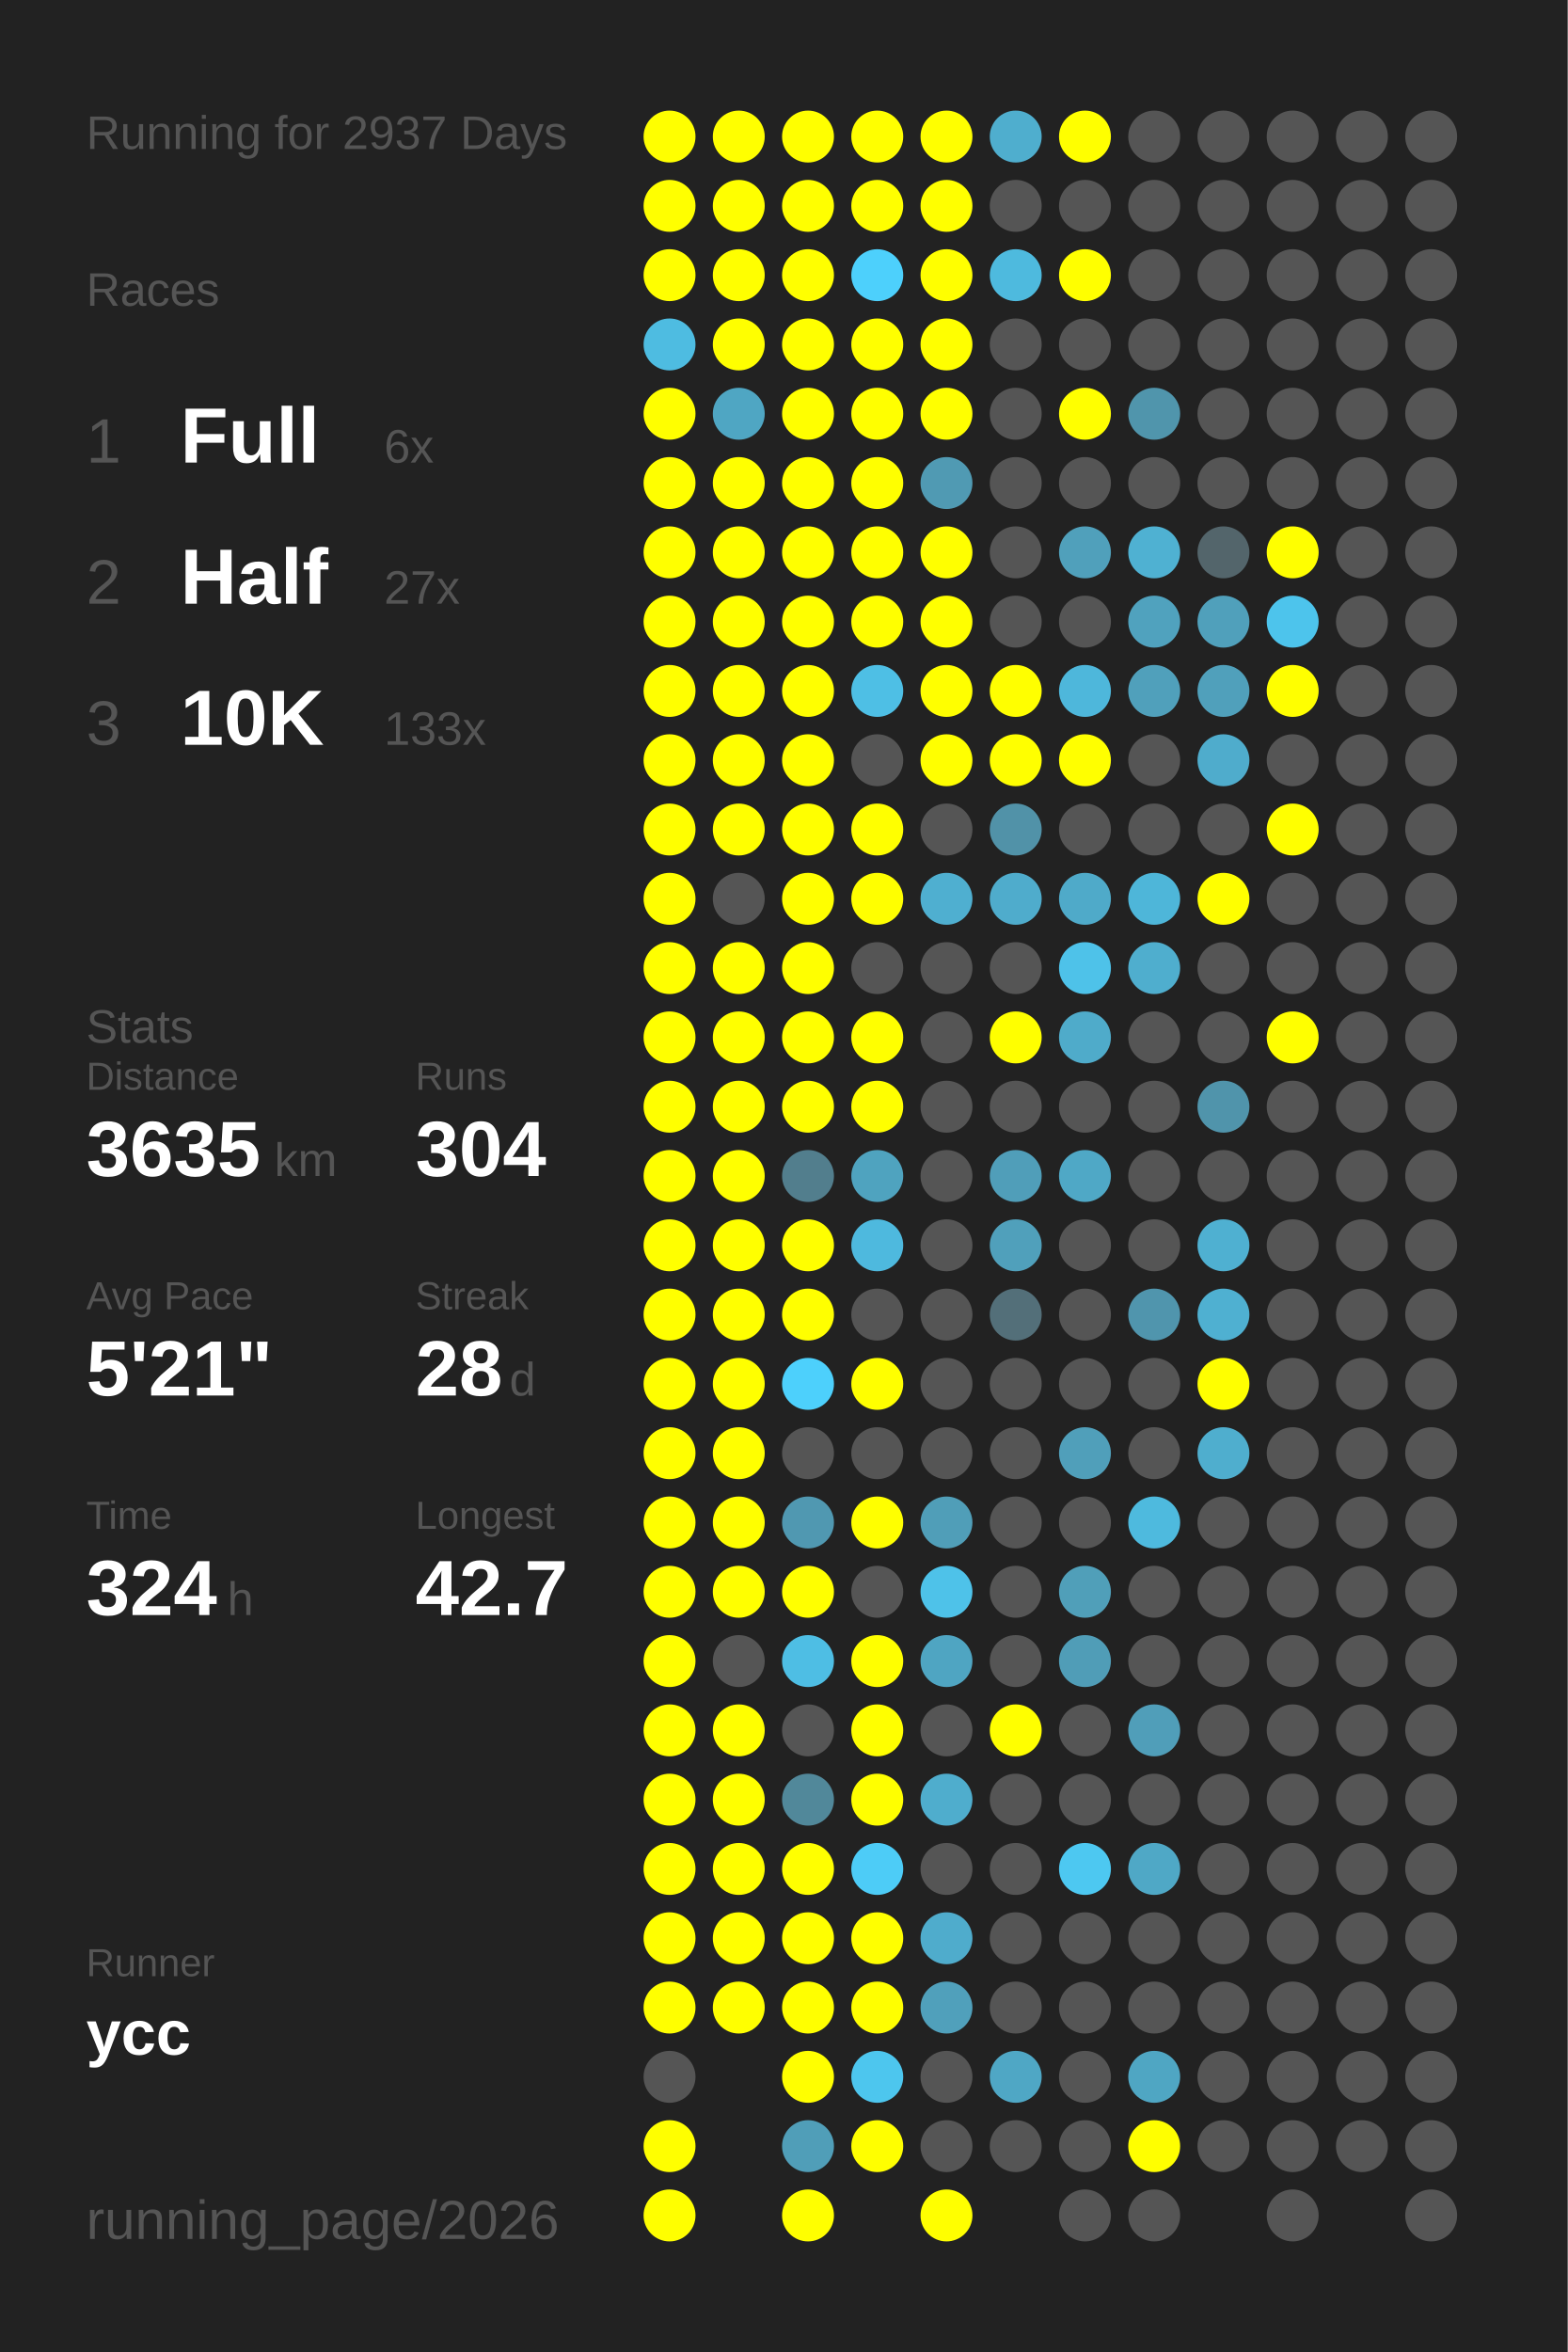
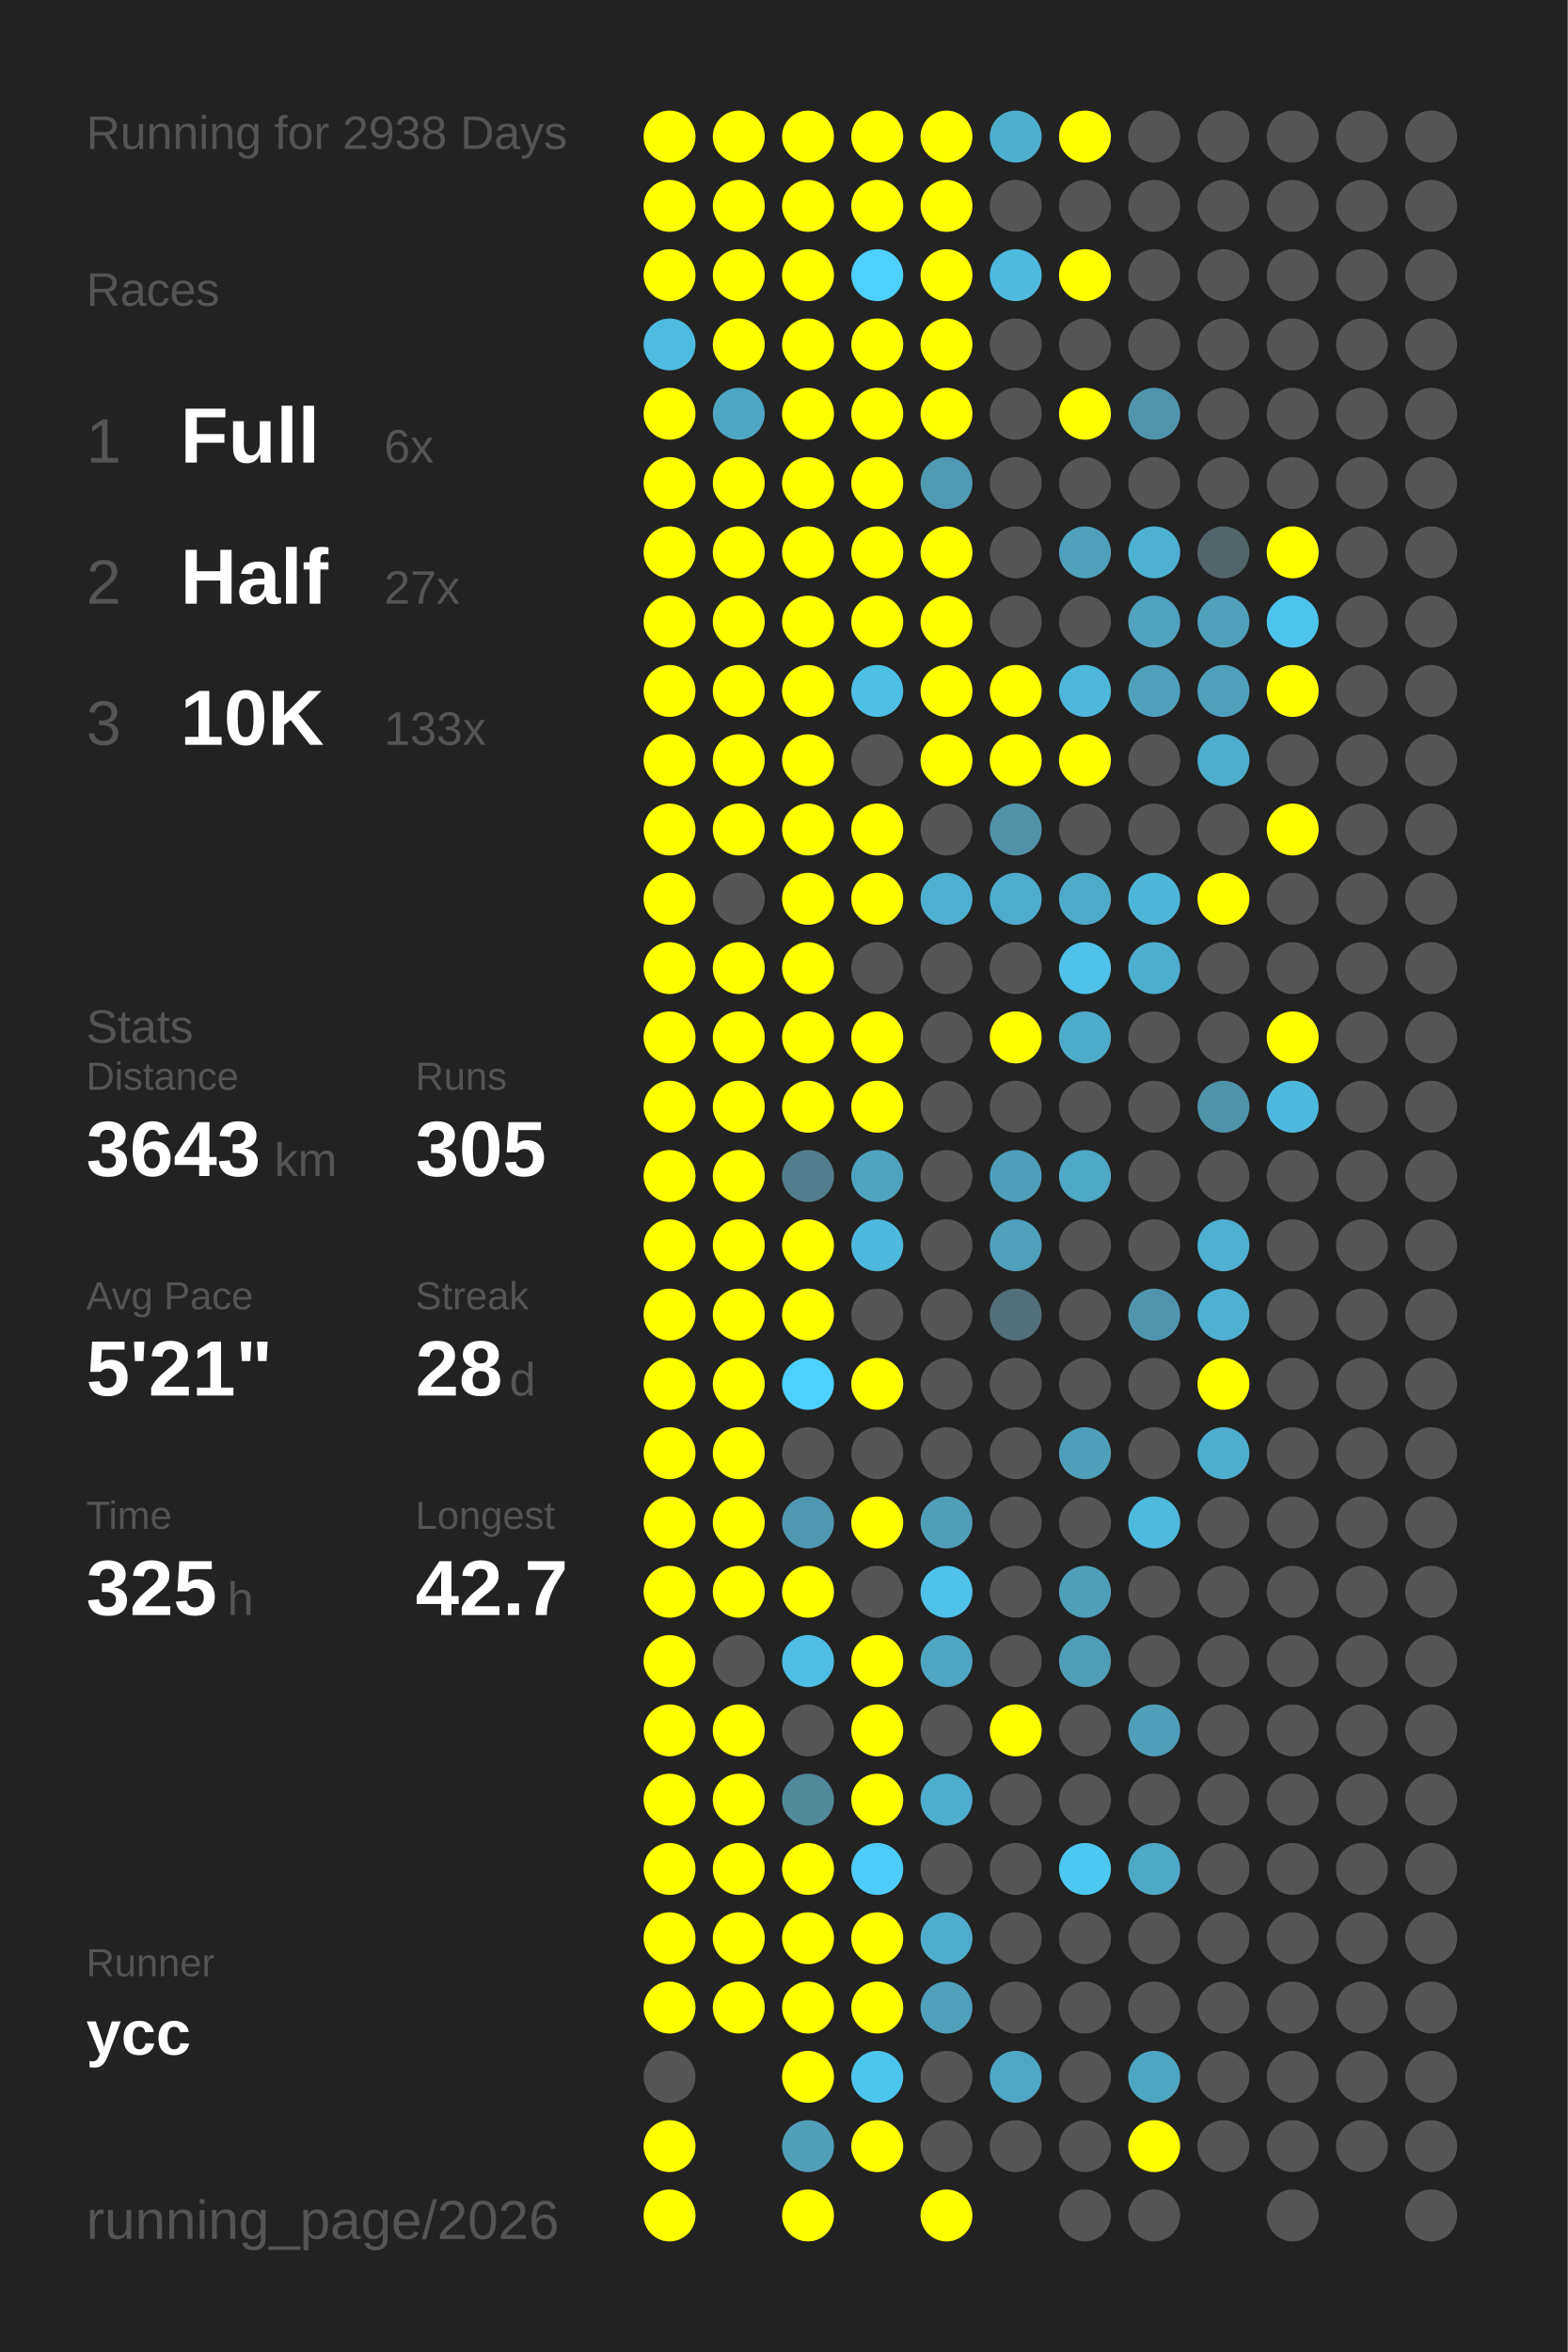
<svg xmlns="http://www.w3.org/2000/svg" baseProfile="full" height="300mm" version="1.1" viewBox="0,0,200,300" width="200mm">
  <defs />
  <rect fill="#222222" height="300" width="200" x="0" y="0" />
-   <text fill="#555555" style="font-size:6px; font-family:Arial;" x="11" y="19">Running for 2937 Days</text>
+   <text fill="#555555" style="font-size:6px; font-family:Arial;" x="11" y="19">Running for 2938 Days</text>
  <text fill="#555555" style="font-size:6px; font-family:Arial;" x="11" y="39">Races</text>
  <text fill="#555555" style="font-size:8px; font-family:Arial;" x="11" y="59">1</text>
  <text fill="#FFFFFF" style="font-size:10px; font-family:Arial; font-weight:bold;" x="23" y="59">Full</text>
  <text fill="#555555" style="font-size:6px; font-family:Arial;" x="49" y="59">6x</text>
  <text fill="#555555" style="font-size:8px; font-family:Arial;" x="11" y="77">2</text>
  <text fill="#FFFFFF" style="font-size:10px; font-family:Arial; font-weight:bold;" x="23" y="77">Half</text>
  <text fill="#555555" style="font-size:6px; font-family:Arial;" x="49" y="77">27x</text>
  <text fill="#555555" style="font-size:8px; font-family:Arial;" x="11" y="95">3</text>
  <text fill="#FFFFFF" style="font-size:10px; font-family:Arial; font-weight:bold;" x="23" y="95">10K</text>
  <text fill="#555555" style="font-size:6px; font-family:Arial;" x="49" y="95">133x</text>
  <text fill="#555555" style="font-size:6px; font-family:Arial;" x="11" y="133">Stats</text>
  <text fill="#555555" style="font-size:5px; font-family:Arial;" x="11" y="139">Distance</text>
-   <text fill="#FFFFFF" style="font-size:10px; font-family:Arial; font-weight:bold;" x="11" y="150">3635</text>
+   <text fill="#FFFFFF" style="font-size:10px; font-family:Arial; font-weight:bold;" x="11" y="150">3643</text>
  <text fill="#555555" style="font-size:6px; font-family:Arial;" x="35" y="150">km</text>
  <text fill="#555555" style="font-size:5px; font-family:Arial;" x="53" y="139">Runs</text>
-   <text fill="#FFFFFF" style="font-size:10px; font-family:Arial; font-weight:bold;" x="53" y="150">304</text>
+   <text fill="#FFFFFF" style="font-size:10px; font-family:Arial; font-weight:bold;" x="53" y="150">305</text>
  <text fill="#555555" style="font-size:5px; font-family:Arial;" x="11" y="167">Avg Pace</text>
  <text fill="#FFFFFF" style="font-size:10px; font-family:Arial; font-weight:bold;" x="11" y="178">5'21"</text>
  <text fill="#555555" style="font-size:5px; font-family:Arial;" x="53" y="167">Streak</text>
  <text fill="#FFFFFF" style="font-size:10px; font-family:Arial; font-weight:bold;" x="53" y="178">28</text>
  <text fill="#555555" style="font-size:6px; font-family:Arial;" x="65" y="178">d</text>
  <text fill="#555555" style="font-size:5px; font-family:Arial;" x="11" y="195">Time</text>
-   <text fill="#FFFFFF" style="font-size:10px; font-family:Arial; font-weight:bold;" x="11" y="206">324</text>
+   <text fill="#FFFFFF" style="font-size:10px; font-family:Arial; font-weight:bold;" x="11" y="206">325</text>
  <text fill="#555555" style="font-size:6px; font-family:Arial;" x="29" y="206">h</text>
  <text fill="#555555" style="font-size:5px; font-family:Arial;" x="53" y="195">Longest</text>
  <text fill="#FFFFFF" style="font-size:10px; font-family:Arial; font-weight:bold;" x="53" y="206">42.7</text>
  <text fill="#555555" style="font-size:5px; font-family:Arial;" x="11" y="252.065">Runner</text>
  <text fill="#FFFFFF" style="font-size:8px; font-family:Arial; font-weight:bold;" x="11" y="262.065">ycc</text>
  <text fill="#555555" style="font-size:7px; font-family:Arial;" x="11" y="285.581">running_page/2026</text>
  <circle cx="85.417" cy="17.419" fill="#FFFF00" r="3.312" />
  <circle cx="85.417" cy="26.258" fill="#FFFF00" r="3.312" />
  <circle cx="85.417" cy="35.097" fill="#FFFF00" r="3.312" />
  <circle cx="85.417" cy="43.935" fill="#4ebce1" r="3.312" />
  <circle cx="85.417" cy="52.774" fill="#FFFF00" r="3.312" />
  <circle cx="85.417" cy="61.613" fill="#FFFF00" r="3.312" />
  <circle cx="85.417" cy="70.452" fill="#FFFF00" r="3.312" />
  <circle cx="85.417" cy="79.29" fill="#FFFF00" r="3.312" />
  <circle cx="85.417" cy="88.129" fill="#FFFF00" r="3.312" />
  <circle cx="85.417" cy="96.968" fill="#FFFF00" r="3.312" />
  <circle cx="85.417" cy="105.806" fill="#FFFF00" r="3.312" />
  <circle cx="85.417" cy="114.645" fill="#FFFF00" r="3.312" />
  <circle cx="85.417" cy="123.484" fill="#FFFF00" r="3.312" />
  <circle cx="85.417" cy="132.323" fill="#FFFF00" r="3.312" />
  <circle cx="85.417" cy="141.161" fill="#FFFF00" r="3.312" />
  <circle cx="85.417" cy="150" fill="#FFFF00" r="3.312" />
  <circle cx="85.417" cy="158.839" fill="#FFFF00" r="3.312" />
  <circle cx="85.417" cy="167.677" fill="#FFFF00" r="3.312" />
  <circle cx="85.417" cy="176.516" fill="#FFFF00" r="3.312" />
  <circle cx="85.417" cy="185.355" fill="#FFFF00" r="3.312" />
  <circle cx="85.417" cy="194.194" fill="#FFFF00" r="3.312" />
  <circle cx="85.417" cy="203.032" fill="#FFFF00" r="3.312" />
  <circle cx="85.417" cy="211.871" fill="#FFFF00" r="3.312" />
  <circle cx="85.417" cy="220.71" fill="#FFFF00" r="3.312" />
  <circle cx="85.417" cy="229.548" fill="#FFFF00" r="3.312" />
  <circle cx="85.417" cy="238.387" fill="#FFFF00" r="3.312" />
  <circle cx="85.417" cy="247.226" fill="#FFFF00" r="3.312" />
  <circle cx="85.417" cy="256.065" fill="#FFFF00" r="3.312" />
  <circle cx="85.417" cy="264.903" fill="#555555" r="3.312" />
  <circle cx="85.417" cy="273.742" fill="#FFFF00" r="3.312" />
  <circle cx="85.417" cy="282.581" fill="#FFFF00" r="3.312" />
  <circle cx="94.25" cy="17.419" fill="#FFFF00" r="3.312" />
  <circle cx="94.25" cy="26.258" fill="#FFFF00" r="3.312" />
  <circle cx="94.25" cy="35.097" fill="#FFFF00" r="3.312" />
  <circle cx="94.25" cy="43.935" fill="#FFFF00" r="3.312" />
  <circle cx="94.25" cy="52.774" fill="#4fa6c3" r="3.312" />
  <circle cx="94.25" cy="61.613" fill="#FFFF00" r="3.312" />
  <circle cx="94.25" cy="70.452" fill="#FFFF00" r="3.312" />
  <circle cx="94.25" cy="79.29" fill="#FFFF00" r="3.312" />
  <circle cx="94.25" cy="88.129" fill="#FFFF00" r="3.312" />
  <circle cx="94.25" cy="96.968" fill="#FFFF00" r="3.312" />
  <circle cx="94.25" cy="105.806" fill="#FFFF00" r="3.312" />
  <circle cx="94.25" cy="114.645" fill="#555555" r="3.312" />
  <circle cx="94.25" cy="123.484" fill="#FFFF00" r="3.312" />
  <circle cx="94.25" cy="132.323" fill="#FFFF00" r="3.312" />
  <circle cx="94.25" cy="141.161" fill="#FFFF00" r="3.312" />
  <circle cx="94.25" cy="150" fill="#FFFF00" r="3.312" />
  <circle cx="94.25" cy="158.839" fill="#FFFF00" r="3.312" />
  <circle cx="94.25" cy="167.677" fill="#FFFF00" r="3.312" />
  <circle cx="94.25" cy="176.516" fill="#FFFF00" r="3.312" />
  <circle cx="94.25" cy="185.355" fill="#FFFF00" r="3.312" />
  <circle cx="94.25" cy="194.194" fill="#FFFF00" r="3.312" />
  <circle cx="94.25" cy="203.032" fill="#FFFF00" r="3.312" />
  <circle cx="94.25" cy="211.871" fill="#555555" r="3.312" />
  <circle cx="94.25" cy="220.71" fill="#FFFF00" r="3.312" />
  <circle cx="94.25" cy="229.548" fill="#FFFF00" r="3.312" />
  <circle cx="94.25" cy="238.387" fill="#FFFF00" r="3.312" />
  <circle cx="94.25" cy="247.226" fill="#FFFF00" r="3.312" />
  <circle cx="94.25" cy="256.065" fill="#FFFF00" r="3.312" />
  <circle cx="103.083" cy="17.419" fill="#FFFF00" r="3.312" />
  <circle cx="103.083" cy="26.258" fill="#FFFF00" r="3.312" />
  <circle cx="103.083" cy="35.097" fill="#FFFF00" r="3.312" />
  <circle cx="103.083" cy="43.935" fill="#FFFF00" r="3.312" />
  <circle cx="103.083" cy="52.774" fill="#FFFF00" r="3.312" />
  <circle cx="103.083" cy="61.613" fill="#FFFF00" r="3.312" />
  <circle cx="103.083" cy="70.452" fill="#FFFF00" r="3.312" />
  <circle cx="103.083" cy="79.29" fill="#FFFF00" r="3.312" />
  <circle cx="103.083" cy="88.129" fill="#FFFF00" r="3.312" />
  <circle cx="103.083" cy="96.968" fill="#FFFF00" r="3.312" />
  <circle cx="103.083" cy="105.806" fill="#FFFF00" r="3.312" />
  <circle cx="103.083" cy="114.645" fill="#FFFF00" r="3.312" />
  <circle cx="103.083" cy="123.484" fill="#FFFF00" r="3.312" />
  <circle cx="103.083" cy="132.323" fill="#FFFF00" r="3.312" />
  <circle cx="103.083" cy="141.161" fill="#FFFF00" r="3.312" />
  <circle cx="103.083" cy="150" fill="#527e8d" r="3.312" />
  <circle cx="103.083" cy="158.839" fill="#FFFF00" r="3.312" />
  <circle cx="103.083" cy="167.677" fill="#FFFF00" r="3.312" />
  <circle cx="103.083" cy="176.516" fill="#4dd0fc" r="3.312" />
  <circle cx="103.083" cy="185.355" fill="#555555" r="3.312" />
  <circle cx="103.083" cy="194.194" fill="#5098b1" r="3.312" />
  <circle cx="103.083" cy="203.032" fill="#FFFF00" r="3.312" />
  <circle cx="103.083" cy="211.871" fill="#4ebee4" r="3.312" />
  <circle cx="103.083" cy="220.71" fill="#555555" r="3.312" />
  <circle cx="103.083" cy="229.548" fill="#51889a" r="3.312" />
  <circle cx="103.083" cy="238.387" fill="#FFFF00" r="3.312" />
  <circle cx="103.083" cy="247.226" fill="#FFFF00" r="3.312" />
  <circle cx="103.083" cy="256.065" fill="#FFFF00" r="3.312" />
  <circle cx="103.083" cy="264.903" fill="#FFFF00" r="3.312" />
  <circle cx="103.083" cy="273.742" fill="#509eb8" r="3.312" />
  <circle cx="103.083" cy="282.581" fill="#FFFF00" r="3.312" />
  <circle cx="111.917" cy="17.419" fill="#FFFF00" r="3.312" />
  <circle cx="111.917" cy="26.258" fill="#FFFF00" r="3.312" />
  <circle cx="111.917" cy="35.097" fill="#4dd0fc" r="3.312" />
  <circle cx="111.917" cy="43.935" fill="#FFFF00" r="3.312" />
  <circle cx="111.917" cy="52.774" fill="#FFFF00" r="3.312" />
  <circle cx="111.917" cy="61.613" fill="#FFFF00" r="3.312" />
  <circle cx="111.917" cy="70.452" fill="#FFFF00" r="3.312" />
  <circle cx="111.917" cy="79.29" fill="#FFFF00" r="3.312" />
  <circle cx="111.917" cy="88.129" fill="#4ebfe5" r="3.312" />
  <circle cx="111.917" cy="96.968" fill="#555555" r="3.312" />
  <circle cx="111.917" cy="105.806" fill="#FFFF00" r="3.312" />
  <circle cx="111.917" cy="114.645" fill="#FFFF00" r="3.312" />
  <circle cx="111.917" cy="123.484" fill="#555555" r="3.312" />
  <circle cx="111.917" cy="132.323" fill="#FFFF00" r="3.312" />
  <circle cx="111.917" cy="141.161" fill="#FFFF00" r="3.312" />
  <circle cx="111.917" cy="150" fill="#4fa3bf" r="3.312" />
  <circle cx="111.917" cy="158.839" fill="#4eb9de" r="3.312" />
  <circle cx="111.917" cy="167.677" fill="#555555" r="3.312" />
  <circle cx="111.917" cy="176.516" fill="#FFFF00" r="3.312" />
  <circle cx="111.917" cy="185.355" fill="#555555" r="3.312" />
  <circle cx="111.917" cy="194.194" fill="#FFFF00" r="3.312" />
  <circle cx="111.917" cy="203.032" fill="#555555" r="3.312" />
  <circle cx="111.917" cy="211.871" fill="#FFFF00" r="3.312" />
  <circle cx="111.917" cy="220.71" fill="#FFFF00" r="3.312" />
  <circle cx="111.917" cy="229.548" fill="#FFFF00" r="3.312" />
  <circle cx="111.917" cy="238.387" fill="#4dccf7" r="3.312" />
  <circle cx="111.917" cy="247.226" fill="#FFFF00" r="3.312" />
  <circle cx="111.917" cy="256.065" fill="#FFFF00" r="3.312" />
  <circle cx="111.917" cy="264.903" fill="#4dc6ee" r="3.312" />
  <circle cx="111.917" cy="273.742" fill="#FFFF00" r="3.312" />
  <circle cx="120.75" cy="17.419" fill="#FFFF00" r="3.312" />
  <circle cx="120.75" cy="26.258" fill="#FFFF00" r="3.312" />
  <circle cx="120.75" cy="35.097" fill="#FFFF00" r="3.312" />
  <circle cx="120.75" cy="43.935" fill="#FFFF00" r="3.312" />
  <circle cx="120.75" cy="52.774" fill="#FFFF00" r="3.312" />
  <circle cx="120.75" cy="61.613" fill="#509ab3" r="3.312" />
  <circle cx="120.75" cy="70.452" fill="#FFFF00" r="3.312" />
  <circle cx="120.75" cy="79.29" fill="#FFFF00" r="3.312" />
  <circle cx="120.75" cy="88.129" fill="#FFFF00" r="3.312" />
  <circle cx="120.75" cy="96.968" fill="#FFFF00" r="3.312" />
  <circle cx="120.75" cy="105.806" fill="#555555" r="3.312" />
  <circle cx="120.75" cy="114.645" fill="#4fafd0" r="3.312" />
  <circle cx="120.75" cy="123.484" fill="#555555" r="3.312" />
  <circle cx="120.75" cy="132.323" fill="#555555" r="3.312" />
  <circle cx="120.75" cy="141.161" fill="#555555" r="3.312" />
  <circle cx="120.75" cy="150" fill="#555555" r="3.312" />
  <circle cx="120.75" cy="158.839" fill="#555555" r="3.312" />
  <circle cx="120.75" cy="167.677" fill="#555555" r="3.312" />
  <circle cx="120.75" cy="176.516" fill="#555555" r="3.312" />
  <circle cx="120.75" cy="185.355" fill="#555555" r="3.312" />
  <circle cx="120.75" cy="194.194" fill="#509eb8" r="3.312" />
  <circle cx="120.75" cy="203.032" fill="#4ec2e9" r="3.312" />
  <circle cx="120.75" cy="211.871" fill="#4fa5c2" r="3.312" />
  <circle cx="120.75" cy="220.71" fill="#555555" r="3.312" />
  <circle cx="120.75" cy="229.548" fill="#4fadcd" r="3.312" />
  <circle cx="120.75" cy="238.387" fill="#555555" r="3.312" />
  <circle cx="120.75" cy="247.226" fill="#4faccc" r="3.312" />
  <circle cx="120.75" cy="256.065" fill="#50a0bb" r="3.312" />
  <circle cx="120.75" cy="264.903" fill="#555555" r="3.312" />
  <circle cx="120.75" cy="273.742" fill="#555555" r="3.312" />
  <circle cx="120.75" cy="282.581" fill="#FFFF00" r="3.312" />
  <circle cx="129.583" cy="17.419" fill="#4faece" r="3.312" />
  <circle cx="129.583" cy="26.258" fill="#555555" r="3.312" />
  <circle cx="129.583" cy="35.097" fill="#4ebade" r="3.312" />
  <circle cx="129.583" cy="43.935" fill="#555555" r="3.312" />
  <circle cx="129.583" cy="52.774" fill="#555555" r="3.312" />
  <circle cx="129.583" cy="61.613" fill="#555555" r="3.312" />
  <circle cx="129.583" cy="70.452" fill="#555555" r="3.312" />
  <circle cx="129.583" cy="79.29" fill="#555555" r="3.312" />
  <circle cx="129.583" cy="88.129" fill="#FFFF00" r="3.312" />
  <circle cx="129.583" cy="96.968" fill="#FFFF00" r="3.312" />
  <circle cx="129.583" cy="105.806" fill="#5192a8" r="3.312" />
  <circle cx="129.583" cy="114.645" fill="#4faccc" r="3.312" />
  <circle cx="129.583" cy="123.484" fill="#555555" r="3.312" />
  <circle cx="129.583" cy="132.323" fill="#FFFF00" r="3.312" />
  <circle cx="129.583" cy="141.161" fill="#555555" r="3.312" />
  <circle cx="129.583" cy="150" fill="#509eb9" r="3.312" />
  <circle cx="129.583" cy="158.839" fill="#50a0bb" r="3.312" />
  <circle cx="129.583" cy="167.677" fill="#536f79" r="3.312" />
  <circle cx="129.583" cy="176.516" fill="#555555" r="3.312" />
  <circle cx="129.583" cy="185.355" fill="#555555" r="3.312" />
  <circle cx="129.583" cy="194.194" fill="#555555" r="3.312" />
  <circle cx="129.583" cy="203.032" fill="#555555" r="3.312" />
  <circle cx="129.583" cy="211.871" fill="#555555" r="3.312" />
  <circle cx="129.583" cy="220.71" fill="#FFFF00" r="3.312" />
  <circle cx="129.583" cy="229.548" fill="#555555" r="3.312" />
  <circle cx="129.583" cy="238.387" fill="#555555" r="3.312" />
  <circle cx="129.583" cy="247.226" fill="#555555" r="3.312" />
  <circle cx="129.583" cy="256.065" fill="#555555" r="3.312" />
  <circle cx="129.583" cy="264.903" fill="#4fa7c5" r="3.312" />
  <circle cx="129.583" cy="273.742" fill="#555555" r="3.312" />
  <circle cx="138.417" cy="17.419" fill="#FFFF00" r="3.312" />
  <circle cx="138.417" cy="26.258" fill="#555555" r="3.312" />
  <circle cx="138.417" cy="35.097" fill="#FFFF00" r="3.312" />
  <circle cx="138.417" cy="43.935" fill="#555555" r="3.312" />
  <circle cx="138.417" cy="52.774" fill="#FFFF00" r="3.312" />
  <circle cx="138.417" cy="61.613" fill="#555555" r="3.312" />
  <circle cx="138.417" cy="70.452" fill="#50a0bb" r="3.312" />
  <circle cx="138.417" cy="79.29" fill="#555555" r="3.312" />
  <circle cx="138.417" cy="88.129" fill="#4eb7db" r="3.312" />
  <circle cx="138.417" cy="96.968" fill="#FFFF00" r="3.312" />
  <circle cx="138.417" cy="105.806" fill="#555555" r="3.312" />
  <circle cx="138.417" cy="114.645" fill="#4faac9" r="3.312" />
  <circle cx="138.417" cy="123.484" fill="#4ec2e9" r="3.312" />
  <circle cx="138.417" cy="132.323" fill="#4fabca" r="3.312" />
  <circle cx="138.417" cy="141.161" fill="#555555" r="3.312" />
  <circle cx="138.417" cy="150" fill="#4fa8c6" r="3.312" />
  <circle cx="138.417" cy="158.839" fill="#555555" r="3.312" />
  <circle cx="138.417" cy="167.677" fill="#555555" r="3.312" />
  <circle cx="138.417" cy="176.516" fill="#555555" r="3.312" />
  <circle cx="138.417" cy="185.355" fill="#509fba" r="3.312" />
  <circle cx="138.417" cy="194.194" fill="#555555" r="3.312" />
  <circle cx="138.417" cy="203.032" fill="#509fb9" r="3.312" />
  <circle cx="138.417" cy="211.871" fill="#509db7" r="3.312" />
  <circle cx="138.417" cy="220.71" fill="#555555" r="3.312" />
  <circle cx="138.417" cy="229.548" fill="#555555" r="3.312" />
  <circle cx="138.417" cy="238.387" fill="#4dc8f1" r="3.312" />
  <circle cx="138.417" cy="247.226" fill="#555555" r="3.312" />
  <circle cx="138.417" cy="256.065" fill="#555555" r="3.312" />
  <circle cx="138.417" cy="264.903" fill="#555555" r="3.312" />
  <circle cx="138.417" cy="273.742" fill="#555555" r="3.312" />
  <circle cx="138.417" cy="282.581" fill="#555555" r="3.312" />
  <circle cx="147.25" cy="17.419" fill="#555555" r="3.312" />
  <circle cx="147.25" cy="26.258" fill="#555555" r="3.312" />
  <circle cx="147.25" cy="35.097" fill="#555555" r="3.312" />
  <circle cx="147.25" cy="43.935" fill="#555555" r="3.312" />
  <circle cx="147.25" cy="52.774" fill="#5095ac" r="3.312" />
  <circle cx="147.25" cy="61.613" fill="#555555" r="3.312" />
  <circle cx="147.25" cy="70.452" fill="#4fb1d2" r="3.312" />
  <circle cx="147.25" cy="79.29" fill="#50a2be" r="3.312" />
  <circle cx="147.25" cy="88.129" fill="#50a0bb" r="3.312" />
  <circle cx="147.25" cy="96.968" fill="#555555" r="3.312" />
  <circle cx="147.25" cy="105.806" fill="#555555" r="3.312" />
  <circle cx="147.25" cy="114.645" fill="#4eb6d9" r="3.312" />
  <circle cx="147.25" cy="123.484" fill="#4faece" r="3.312" />
  <circle cx="147.25" cy="132.323" fill="#555555" r="3.312" />
  <circle cx="147.25" cy="141.161" fill="#555555" r="3.312" />
  <circle cx="147.25" cy="150" fill="#555555" r="3.312" />
  <circle cx="147.25" cy="158.839" fill="#555555" r="3.312" />
  <circle cx="147.25" cy="167.677" fill="#5095ad" r="3.312" />
  <circle cx="147.25" cy="176.516" fill="#555555" r="3.312" />
  <circle cx="147.25" cy="185.355" fill="#555555" r="3.312" />
  <circle cx="147.25" cy="194.194" fill="#4ebade" r="3.312" />
  <circle cx="147.25" cy="203.032" fill="#555555" r="3.312" />
  <circle cx="147.25" cy="211.871" fill="#555555" r="3.312" />
  <circle cx="147.25" cy="220.71" fill="#509eb9" r="3.312" />
  <circle cx="147.25" cy="229.548" fill="#555555" r="3.312" />
  <circle cx="147.25" cy="238.387" fill="#4fa8c6" r="3.312" />
  <circle cx="147.25" cy="247.226" fill="#555555" r="3.312" />
  <circle cx="147.25" cy="256.065" fill="#555555" r="3.312" />
  <circle cx="147.25" cy="264.903" fill="#4fa6c3" r="3.312" />
  <circle cx="147.25" cy="273.742" fill="#FFFF00" r="3.312" />
  <circle cx="147.25" cy="282.581" fill="#555555" r="3.312" />
  <circle cx="156.083" cy="17.419" fill="#555555" r="3.312" />
  <circle cx="156.083" cy="26.258" fill="#555555" r="3.312" />
  <circle cx="156.083" cy="35.097" fill="#555555" r="3.312" />
  <circle cx="156.083" cy="43.935" fill="#555555" r="3.312" />
  <circle cx="156.083" cy="52.774" fill="#555555" r="3.312" />
  <circle cx="156.083" cy="61.613" fill="#555555" r="3.312" />
  <circle cx="156.083" cy="70.452" fill="#53656b" r="3.312" />
  <circle cx="156.083" cy="79.29" fill="#50a0bb" r="3.312" />
  <circle cx="156.083" cy="88.129" fill="#50a0bb" r="3.312" />
  <circle cx="156.083" cy="96.968" fill="#4faccc" r="3.312" />
  <circle cx="156.083" cy="105.806" fill="#555555" r="3.312" />
  <circle cx="156.083" cy="114.645" fill="#FFFF00" r="3.312" />
  <circle cx="156.083" cy="123.484" fill="#555555" r="3.312" />
  <circle cx="156.083" cy="132.323" fill="#555555" r="3.312" />
  <circle cx="156.083" cy="141.161" fill="#5094ab" r="3.312" />
  <circle cx="156.083" cy="150" fill="#555555" r="3.312" />
  <circle cx="156.083" cy="158.839" fill="#4fb0d1" r="3.312" />
  <circle cx="156.083" cy="167.677" fill="#4fb0d1" r="3.312" />
  <circle cx="156.083" cy="176.516" fill="#FFFF00" r="3.312" />
  <circle cx="156.083" cy="185.355" fill="#4faece" r="3.312" />
  <circle cx="156.083" cy="194.194" fill="#555555" r="3.312" />
  <circle cx="156.083" cy="203.032" fill="#555555" r="3.312" />
  <circle cx="156.083" cy="211.871" fill="#555555" r="3.312" />
  <circle cx="156.083" cy="220.71" fill="#555555" r="3.312" />
  <circle cx="156.083" cy="229.548" fill="#555555" r="3.312" />
  <circle cx="156.083" cy="238.387" fill="#555555" r="3.312" />
  <circle cx="156.083" cy="247.226" fill="#555555" r="3.312" />
  <circle cx="156.083" cy="256.065" fill="#555555" r="3.312" />
  <circle cx="156.083" cy="264.903" fill="#555555" r="3.312" />
  <circle cx="156.083" cy="273.742" fill="#555555" r="3.312" />
  <circle cx="164.917" cy="17.419" fill="#555555" r="3.312" />
  <circle cx="164.917" cy="26.258" fill="#555555" r="3.312" />
  <circle cx="164.917" cy="35.097" fill="#555555" r="3.312" />
  <circle cx="164.917" cy="43.935" fill="#555555" r="3.312" />
  <circle cx="164.917" cy="52.774" fill="#555555" r="3.312" />
  <circle cx="164.917" cy="61.613" fill="#555555" r="3.312" />
  <circle cx="164.917" cy="70.452" fill="#FFFF00" r="3.312" />
  <circle cx="164.917" cy="79.29" fill="#4dc4ec" r="3.312" />
  <circle cx="164.917" cy="88.129" fill="#FFFF00" r="3.312" />
  <circle cx="164.917" cy="96.968" fill="#555555" r="3.312" />
  <circle cx="164.917" cy="105.806" fill="#FFFF00" r="3.312" />
  <circle cx="164.917" cy="114.645" fill="#555555" r="3.312" />
  <circle cx="164.917" cy="123.484" fill="#555555" r="3.312" />
  <circle cx="164.917" cy="132.323" fill="#FFFF00" r="3.312" />
-   <circle cx="164.917" cy="141.161" fill="#555555" r="3.312" />
+   <circle cx="164.917" cy="141.161" fill="#4eb9de" r="3.312" />
  <circle cx="164.917" cy="150" fill="#555555" r="3.312" />
  <circle cx="164.917" cy="158.839" fill="#555555" r="3.312" />
  <circle cx="164.917" cy="167.677" fill="#555555" r="3.312" />
  <circle cx="164.917" cy="176.516" fill="#555555" r="3.312" />
  <circle cx="164.917" cy="185.355" fill="#555555" r="3.312" />
  <circle cx="164.917" cy="194.194" fill="#555555" r="3.312" />
  <circle cx="164.917" cy="203.032" fill="#555555" r="3.312" />
  <circle cx="164.917" cy="211.871" fill="#555555" r="3.312" />
  <circle cx="164.917" cy="220.71" fill="#555555" r="3.312" />
  <circle cx="164.917" cy="229.548" fill="#555555" r="3.312" />
  <circle cx="164.917" cy="238.387" fill="#555555" r="3.312" />
  <circle cx="164.917" cy="247.226" fill="#555555" r="3.312" />
  <circle cx="164.917" cy="256.065" fill="#555555" r="3.312" />
  <circle cx="164.917" cy="264.903" fill="#555555" r="3.312" />
  <circle cx="164.917" cy="273.742" fill="#555555" r="3.312" />
  <circle cx="164.917" cy="282.581" fill="#555555" r="3.312" />
  <circle cx="173.75" cy="17.419" fill="#555555" r="3.312" />
  <circle cx="173.75" cy="26.258" fill="#555555" r="3.312" />
  <circle cx="173.75" cy="35.097" fill="#555555" r="3.312" />
  <circle cx="173.75" cy="43.935" fill="#555555" r="3.312" />
  <circle cx="173.75" cy="52.774" fill="#555555" r="3.312" />
  <circle cx="173.75" cy="61.613" fill="#555555" r="3.312" />
  <circle cx="173.75" cy="70.452" fill="#555555" r="3.312" />
  <circle cx="173.75" cy="79.29" fill="#555555" r="3.312" />
  <circle cx="173.75" cy="88.129" fill="#555555" r="3.312" />
  <circle cx="173.75" cy="96.968" fill="#555555" r="3.312" />
  <circle cx="173.75" cy="105.806" fill="#555555" r="3.312" />
  <circle cx="173.75" cy="114.645" fill="#555555" r="3.312" />
  <circle cx="173.75" cy="123.484" fill="#555555" r="3.312" />
  <circle cx="173.75" cy="132.323" fill="#555555" r="3.312" />
  <circle cx="173.75" cy="141.161" fill="#555555" r="3.312" />
  <circle cx="173.75" cy="150" fill="#555555" r="3.312" />
  <circle cx="173.75" cy="158.839" fill="#555555" r="3.312" />
  <circle cx="173.75" cy="167.677" fill="#555555" r="3.312" />
  <circle cx="173.75" cy="176.516" fill="#555555" r="3.312" />
  <circle cx="173.75" cy="185.355" fill="#555555" r="3.312" />
  <circle cx="173.75" cy="194.194" fill="#555555" r="3.312" />
  <circle cx="173.75" cy="203.032" fill="#555555" r="3.312" />
  <circle cx="173.75" cy="211.871" fill="#555555" r="3.312" />
  <circle cx="173.75" cy="220.71" fill="#555555" r="3.312" />
  <circle cx="173.75" cy="229.548" fill="#555555" r="3.312" />
  <circle cx="173.75" cy="238.387" fill="#555555" r="3.312" />
  <circle cx="173.75" cy="247.226" fill="#555555" r="3.312" />
  <circle cx="173.75" cy="256.065" fill="#555555" r="3.312" />
  <circle cx="173.75" cy="264.903" fill="#555555" r="3.312" />
  <circle cx="173.75" cy="273.742" fill="#555555" r="3.312" />
  <circle cx="182.583" cy="17.419" fill="#555555" r="3.312" />
  <circle cx="182.583" cy="26.258" fill="#555555" r="3.312" />
  <circle cx="182.583" cy="35.097" fill="#555555" r="3.312" />
  <circle cx="182.583" cy="43.935" fill="#555555" r="3.312" />
  <circle cx="182.583" cy="52.774" fill="#555555" r="3.312" />
  <circle cx="182.583" cy="61.613" fill="#555555" r="3.312" />
  <circle cx="182.583" cy="70.452" fill="#555555" r="3.312" />
  <circle cx="182.583" cy="79.29" fill="#555555" r="3.312" />
  <circle cx="182.583" cy="88.129" fill="#555555" r="3.312" />
  <circle cx="182.583" cy="96.968" fill="#555555" r="3.312" />
  <circle cx="182.583" cy="105.806" fill="#555555" r="3.312" />
  <circle cx="182.583" cy="114.645" fill="#555555" r="3.312" />
  <circle cx="182.583" cy="123.484" fill="#555555" r="3.312" />
  <circle cx="182.583" cy="132.323" fill="#555555" r="3.312" />
  <circle cx="182.583" cy="141.161" fill="#555555" r="3.312" />
  <circle cx="182.583" cy="150" fill="#555555" r="3.312" />
  <circle cx="182.583" cy="158.839" fill="#555555" r="3.312" />
  <circle cx="182.583" cy="167.677" fill="#555555" r="3.312" />
  <circle cx="182.583" cy="176.516" fill="#555555" r="3.312" />
  <circle cx="182.583" cy="185.355" fill="#555555" r="3.312" />
  <circle cx="182.583" cy="194.194" fill="#555555" r="3.312" />
  <circle cx="182.583" cy="203.032" fill="#555555" r="3.312" />
  <circle cx="182.583" cy="211.871" fill="#555555" r="3.312" />
  <circle cx="182.583" cy="220.71" fill="#555555" r="3.312" />
  <circle cx="182.583" cy="229.548" fill="#555555" r="3.312" />
  <circle cx="182.583" cy="238.387" fill="#555555" r="3.312" />
  <circle cx="182.583" cy="247.226" fill="#555555" r="3.312" />
  <circle cx="182.583" cy="256.065" fill="#555555" r="3.312" />
  <circle cx="182.583" cy="264.903" fill="#555555" r="3.312" />
  <circle cx="182.583" cy="273.742" fill="#555555" r="3.312" />
  <circle cx="182.583" cy="282.581" fill="#555555" r="3.312" />
</svg>
